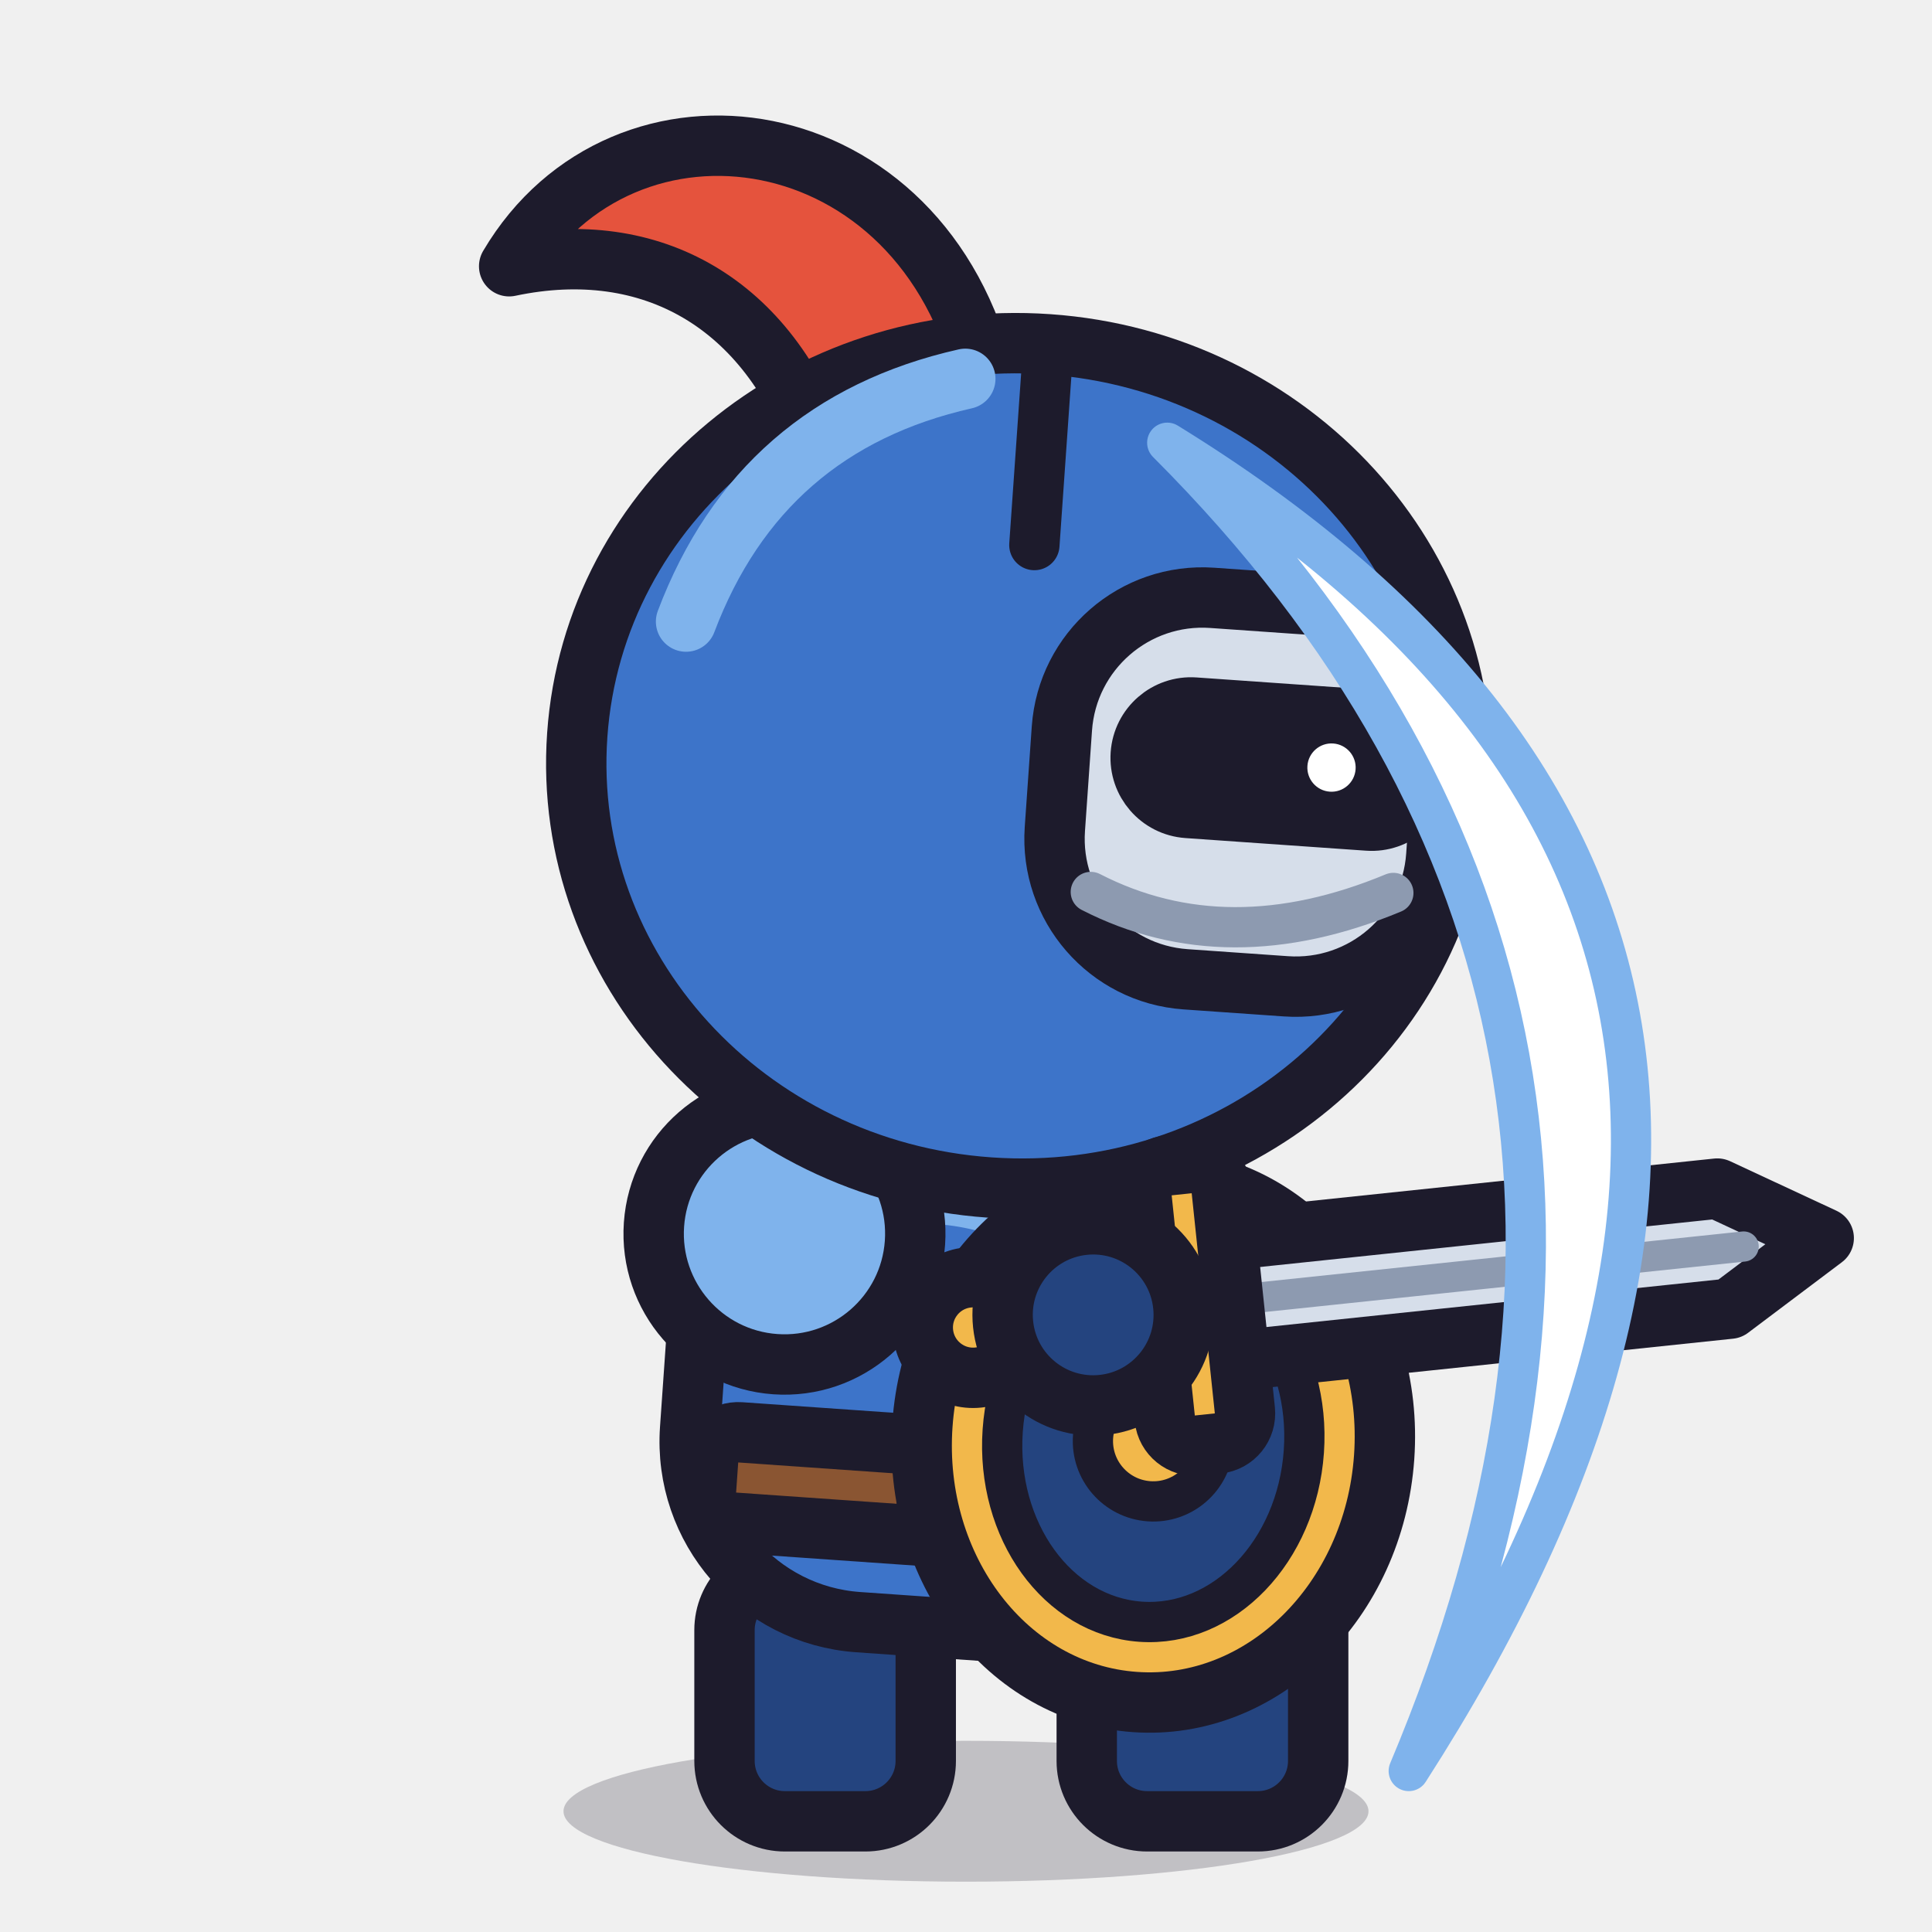
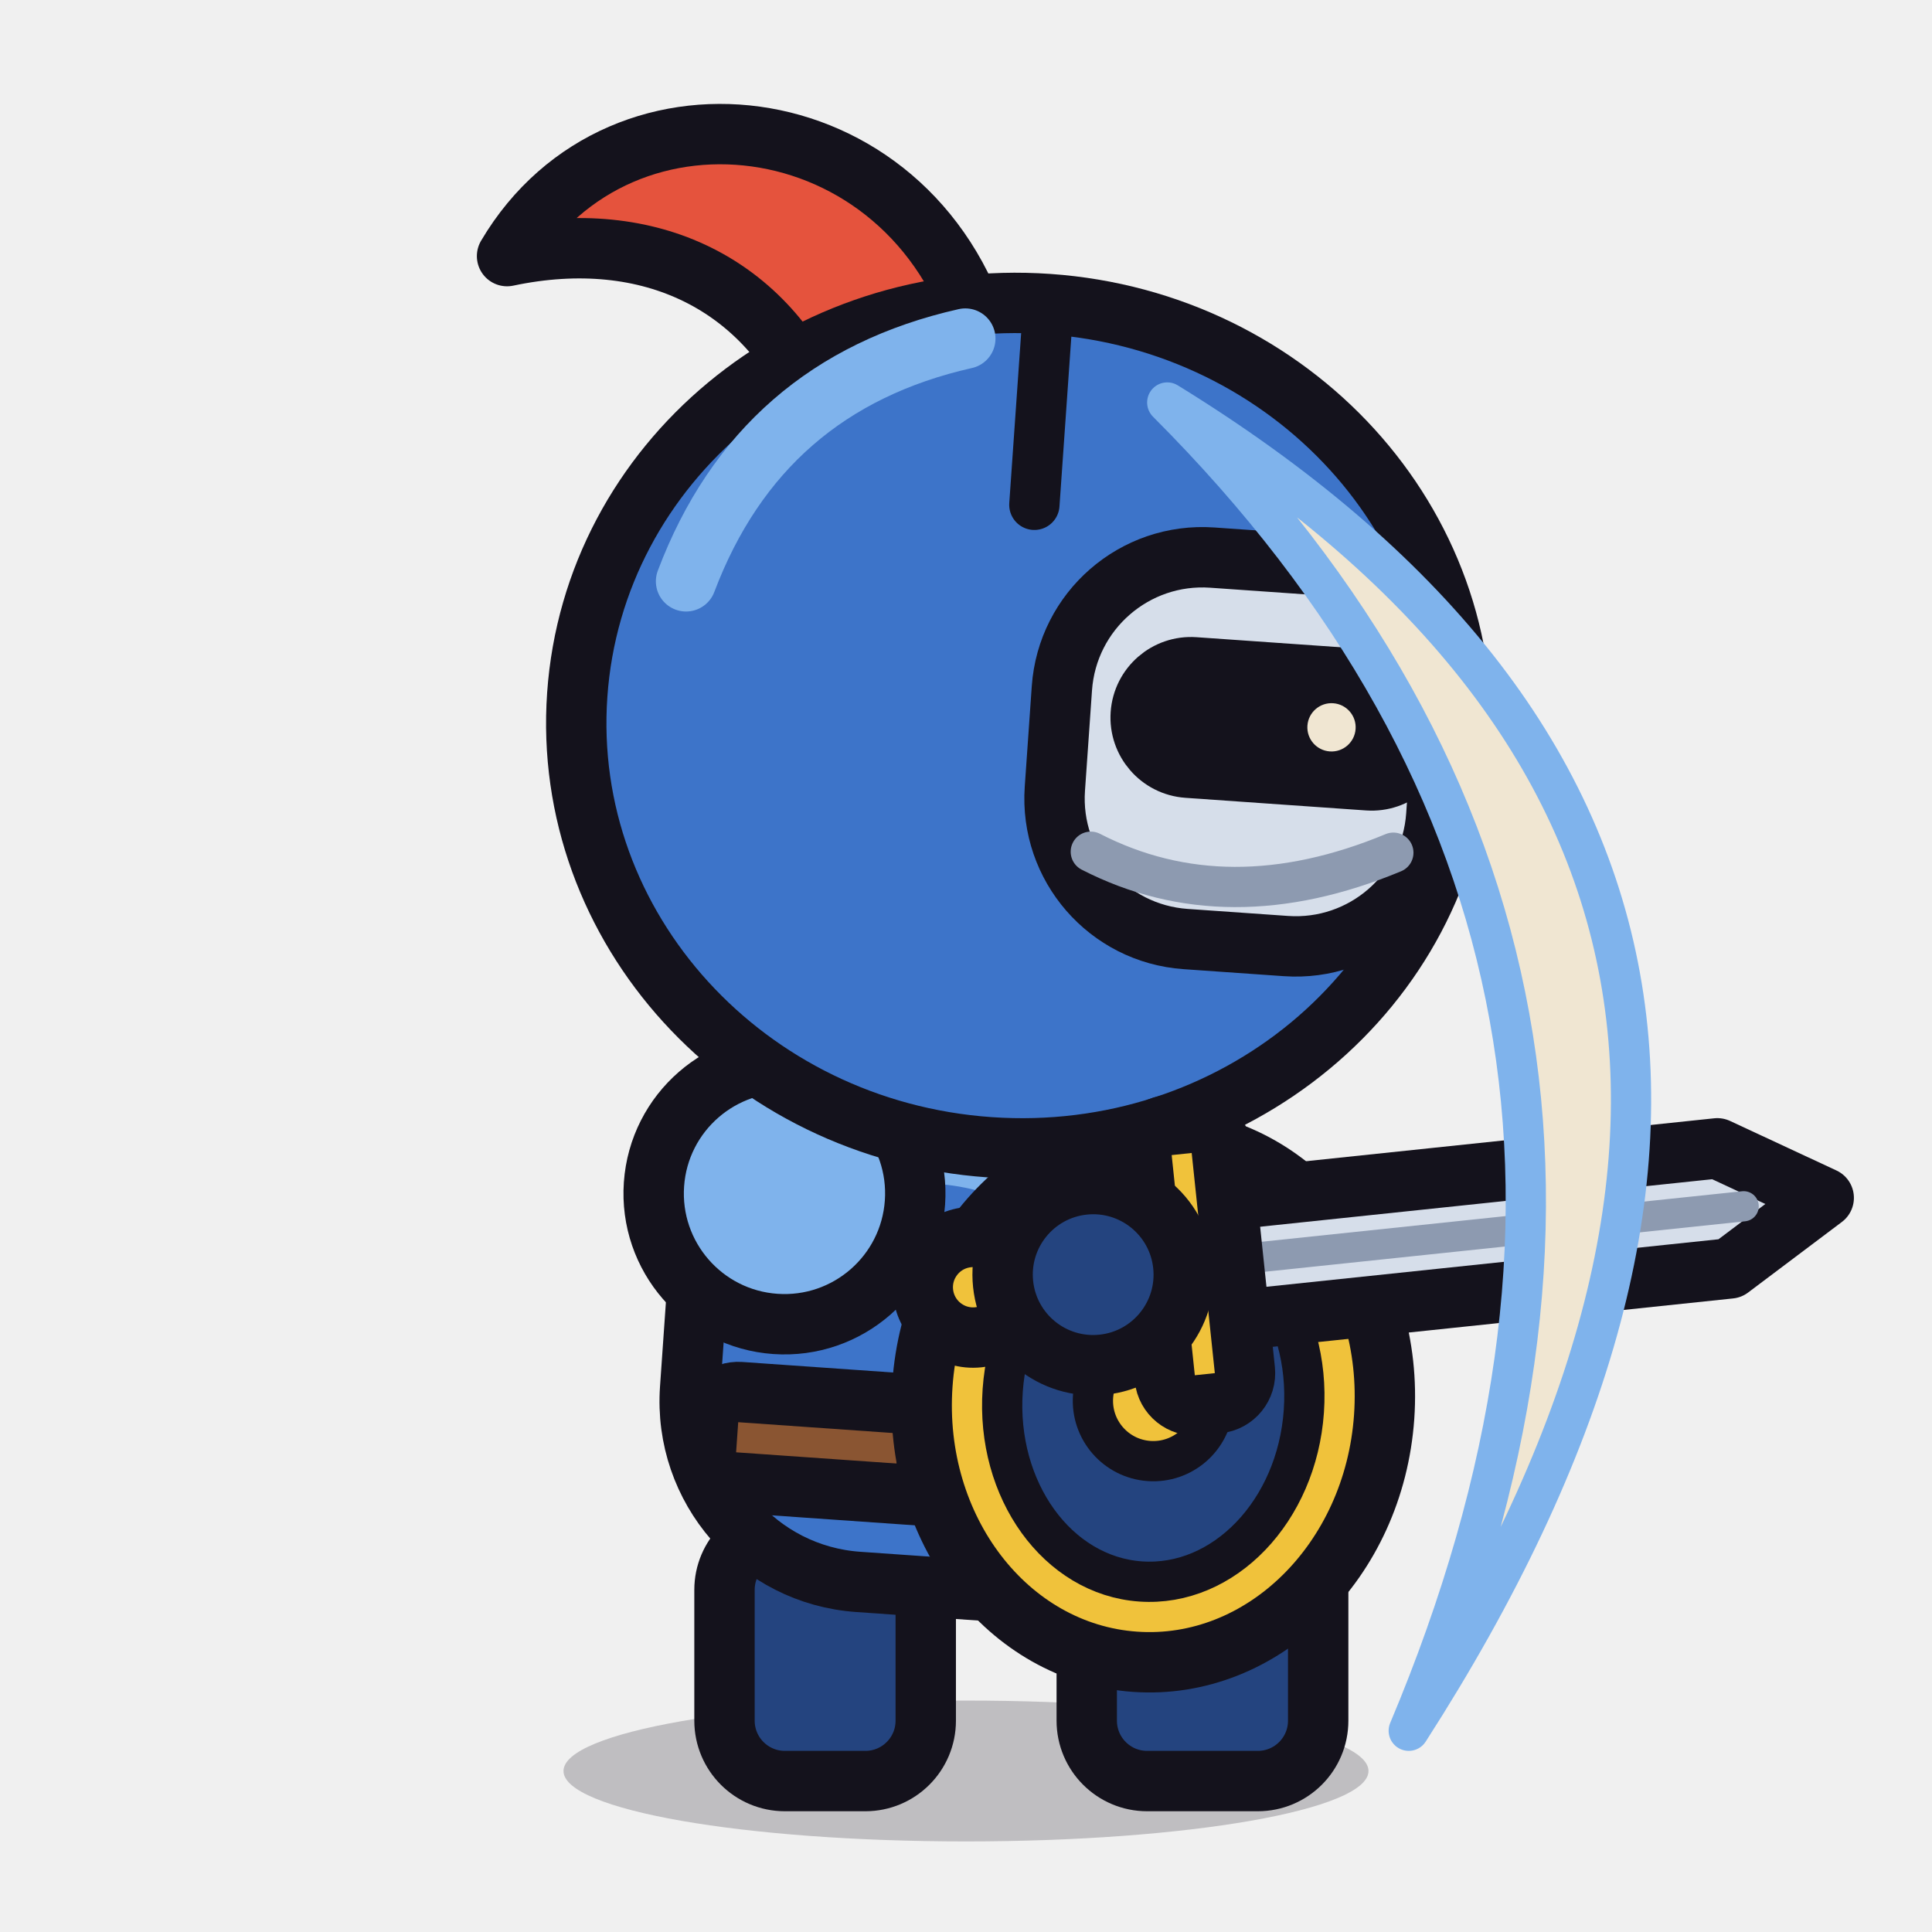
<svg xmlns="http://www.w3.org/2000/svg" width="96" height="96" viewBox="0 0 96 96" role="img" aria-label="knight attack 2">
-   <g stroke="#1d1b2c" stroke-width="3" stroke-linejoin="round" stroke-linecap="round">
-     <ellipse cx="48" cy="90" rx="20" ry="3.5" fill="#1d1b2c" fill-opacity="0.22" stroke="none" />
-     <rect x="36" y="78" width="10" height="12.5" rx="3" fill="#24447f" />
-     <rect x="54" y="78" width="11.5" height="12.5" rx="3" fill="#24447f" />
+   <g transform="translate(0 -2)" stroke="#14121c" stroke-width="3" stroke-linejoin="round" stroke-linecap="round">
+     <ellipse cx="48" cy="90" rx="20" ry="3.5" fill="#14121c" fill-opacity="0.22" stroke="none" />
+     <rect x="36.0" y="78" width="10" height="12.5" rx="3" fill="#24447f" />
+     <rect x="54.0" y="78" width="11.5" height="12.5" rx="3" fill="#24447f" />
    <g transform="translate(0 0) rotate(4 48 90)">
      <rect x="33" y="57" width="30" height="24" rx="9" fill="#3d74c9" />
      <path d="M38 62 Q42 59 47 60" stroke="#7fb3ec" stroke-width="2.5" fill="none" />
      <rect x="34" y="72" width="28" height="4.5" rx="1.5" fill="#8a5532" />
-       <rect x="45" y="71.5" width="6" height="5.5" rx="1.5" fill="#f2b84b" />
+       <rect x="45" y="71.5" width="6" height="5.5" rx="1.5" fill="#f0c23b" />
      <circle cx="37" cy="62" r="6.5" fill="#7fb3ec" />
-       <path d="M44 19 C40 6 25 5 20 15 C27 13 33 16 36 23 Z" fill="#e5533d" />
+       <path d="M44 19.5 C40 7.5 25 6.5 20 16.5 C27 14.5 33 17 36 23 Z" fill="#e5533d" />
      <ellipse cx="47" cy="38" rx="22" ry="21" fill="#3d74c9" />
      <path d="M30 32 Q33 22 43 19" stroke="#7fb3ec" stroke-width="3" fill="none" />
      <path d="M47 17.5 V27" stroke-width="2.5" fill="none" />
      <rect x="49" y="29" width="19" height="19" rx="7" fill="#d6deea" />
      <path d="M51 44 Q58 47 66 43" stroke="#8d9ab0" stroke-width="2" fill="none" />
-       <rect x="53" y="34.5" width="14" height="5" rx="2.5" fill="#1d1b2c" />
-       <circle cx="62.5" cy="37" r="1.2" fill="#ffffff" stroke="none" />
+       <rect x="53" y="34.5" width="14" height="5" rx="2.5" fill="#14121c" />
+       <circle cx="62.5" cy="37" r="1.2" fill="#f0e6d2" stroke="none" />
      <g transform="translate(-5 0)">
-         <ellipse cx="61" cy="71" rx="11.5" ry="13" fill="#f2b84b" />
+         <ellipse cx="61" cy="71" rx="11.5" ry="13" fill="#f0c23b" />
        <ellipse cx="61" cy="71" rx="7.5" ry="9" fill="#24447f" stroke-width="2" />
        <path d="M57 64.5 Q59 62.5 62 62.5" stroke="#7fb3ec" stroke-width="2" fill="none" />
-         <circle cx="61" cy="71" r="3" fill="#f2b84b" stroke-width="2" />
+         <circle cx="61" cy="71" r="3" fill="#f0c23b" stroke-width="2" />
      </g>
      <g transform="translate(58 64) rotate(80)">
        <path d="M-3 0 V-26 L0 -31 L3 -26 V0 Z" fill="#d6deea" />
        <path d="M0 -27 V-2" stroke="#8d9ab0" stroke-width="1.5" fill="none" />
        <rect x="-2" y="2" width="4" height="8" rx="1" fill="#8a5532" />
-         <rect x="-7" y="-1.5" width="14" height="4" rx="1.5" fill="#f2b84b" />
-         <circle cx="0" cy="11.5" r="2.5" fill="#f2b84b" />
+         <rect x="-7" y="-1.5" width="14" height="4" rx="1.5" fill="#f0c23b" />
+         <circle cx="0" cy="11.5" r="2.5" fill="#f0c23b" />
        <circle cx="0" cy="5.5" r="4.5" fill="#24447f" />
      </g>
    </g>
-     <path d="M58 22 Q97 46 70 88 Q86 50 58 22 Z" fill="#ffffff" stroke="#7fb3ec" stroke-width="2" />
+     <path d="M58 22 Q97 46 70 88 Q86 50 58 22 Z" fill="#f0e6d2" stroke="#7fb3ec" stroke-width="2" />
  </g>
</svg>
